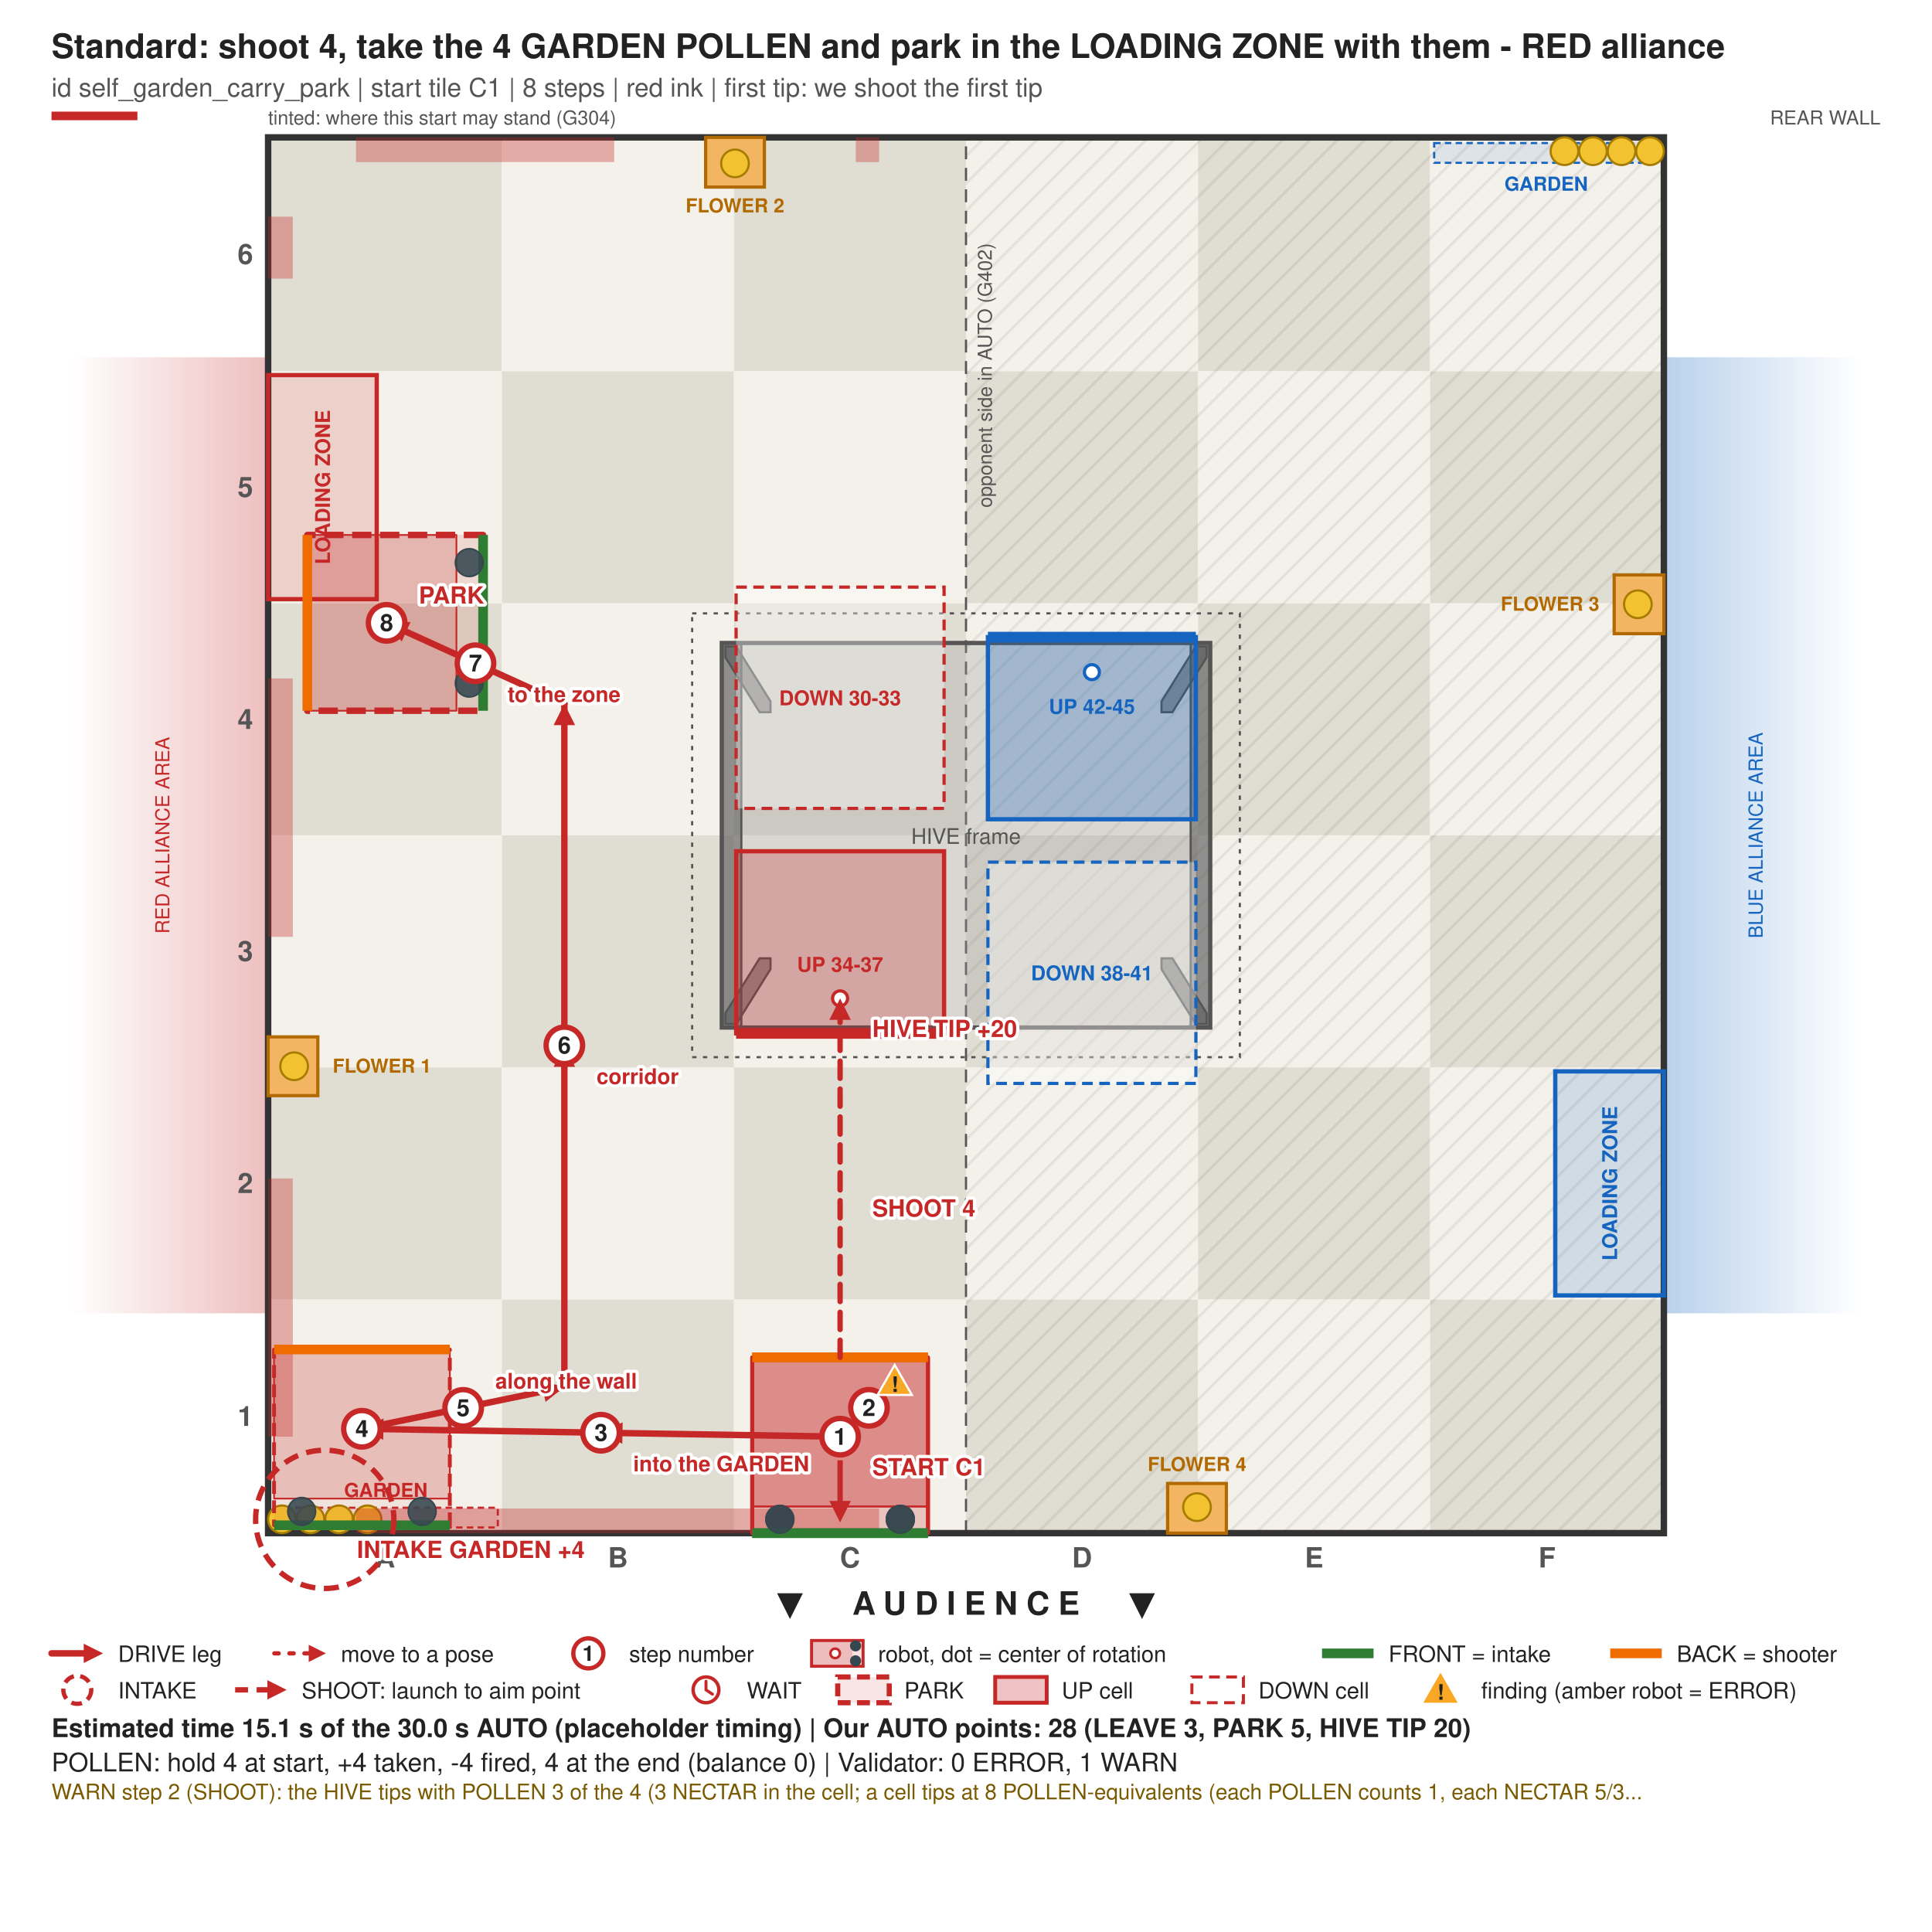
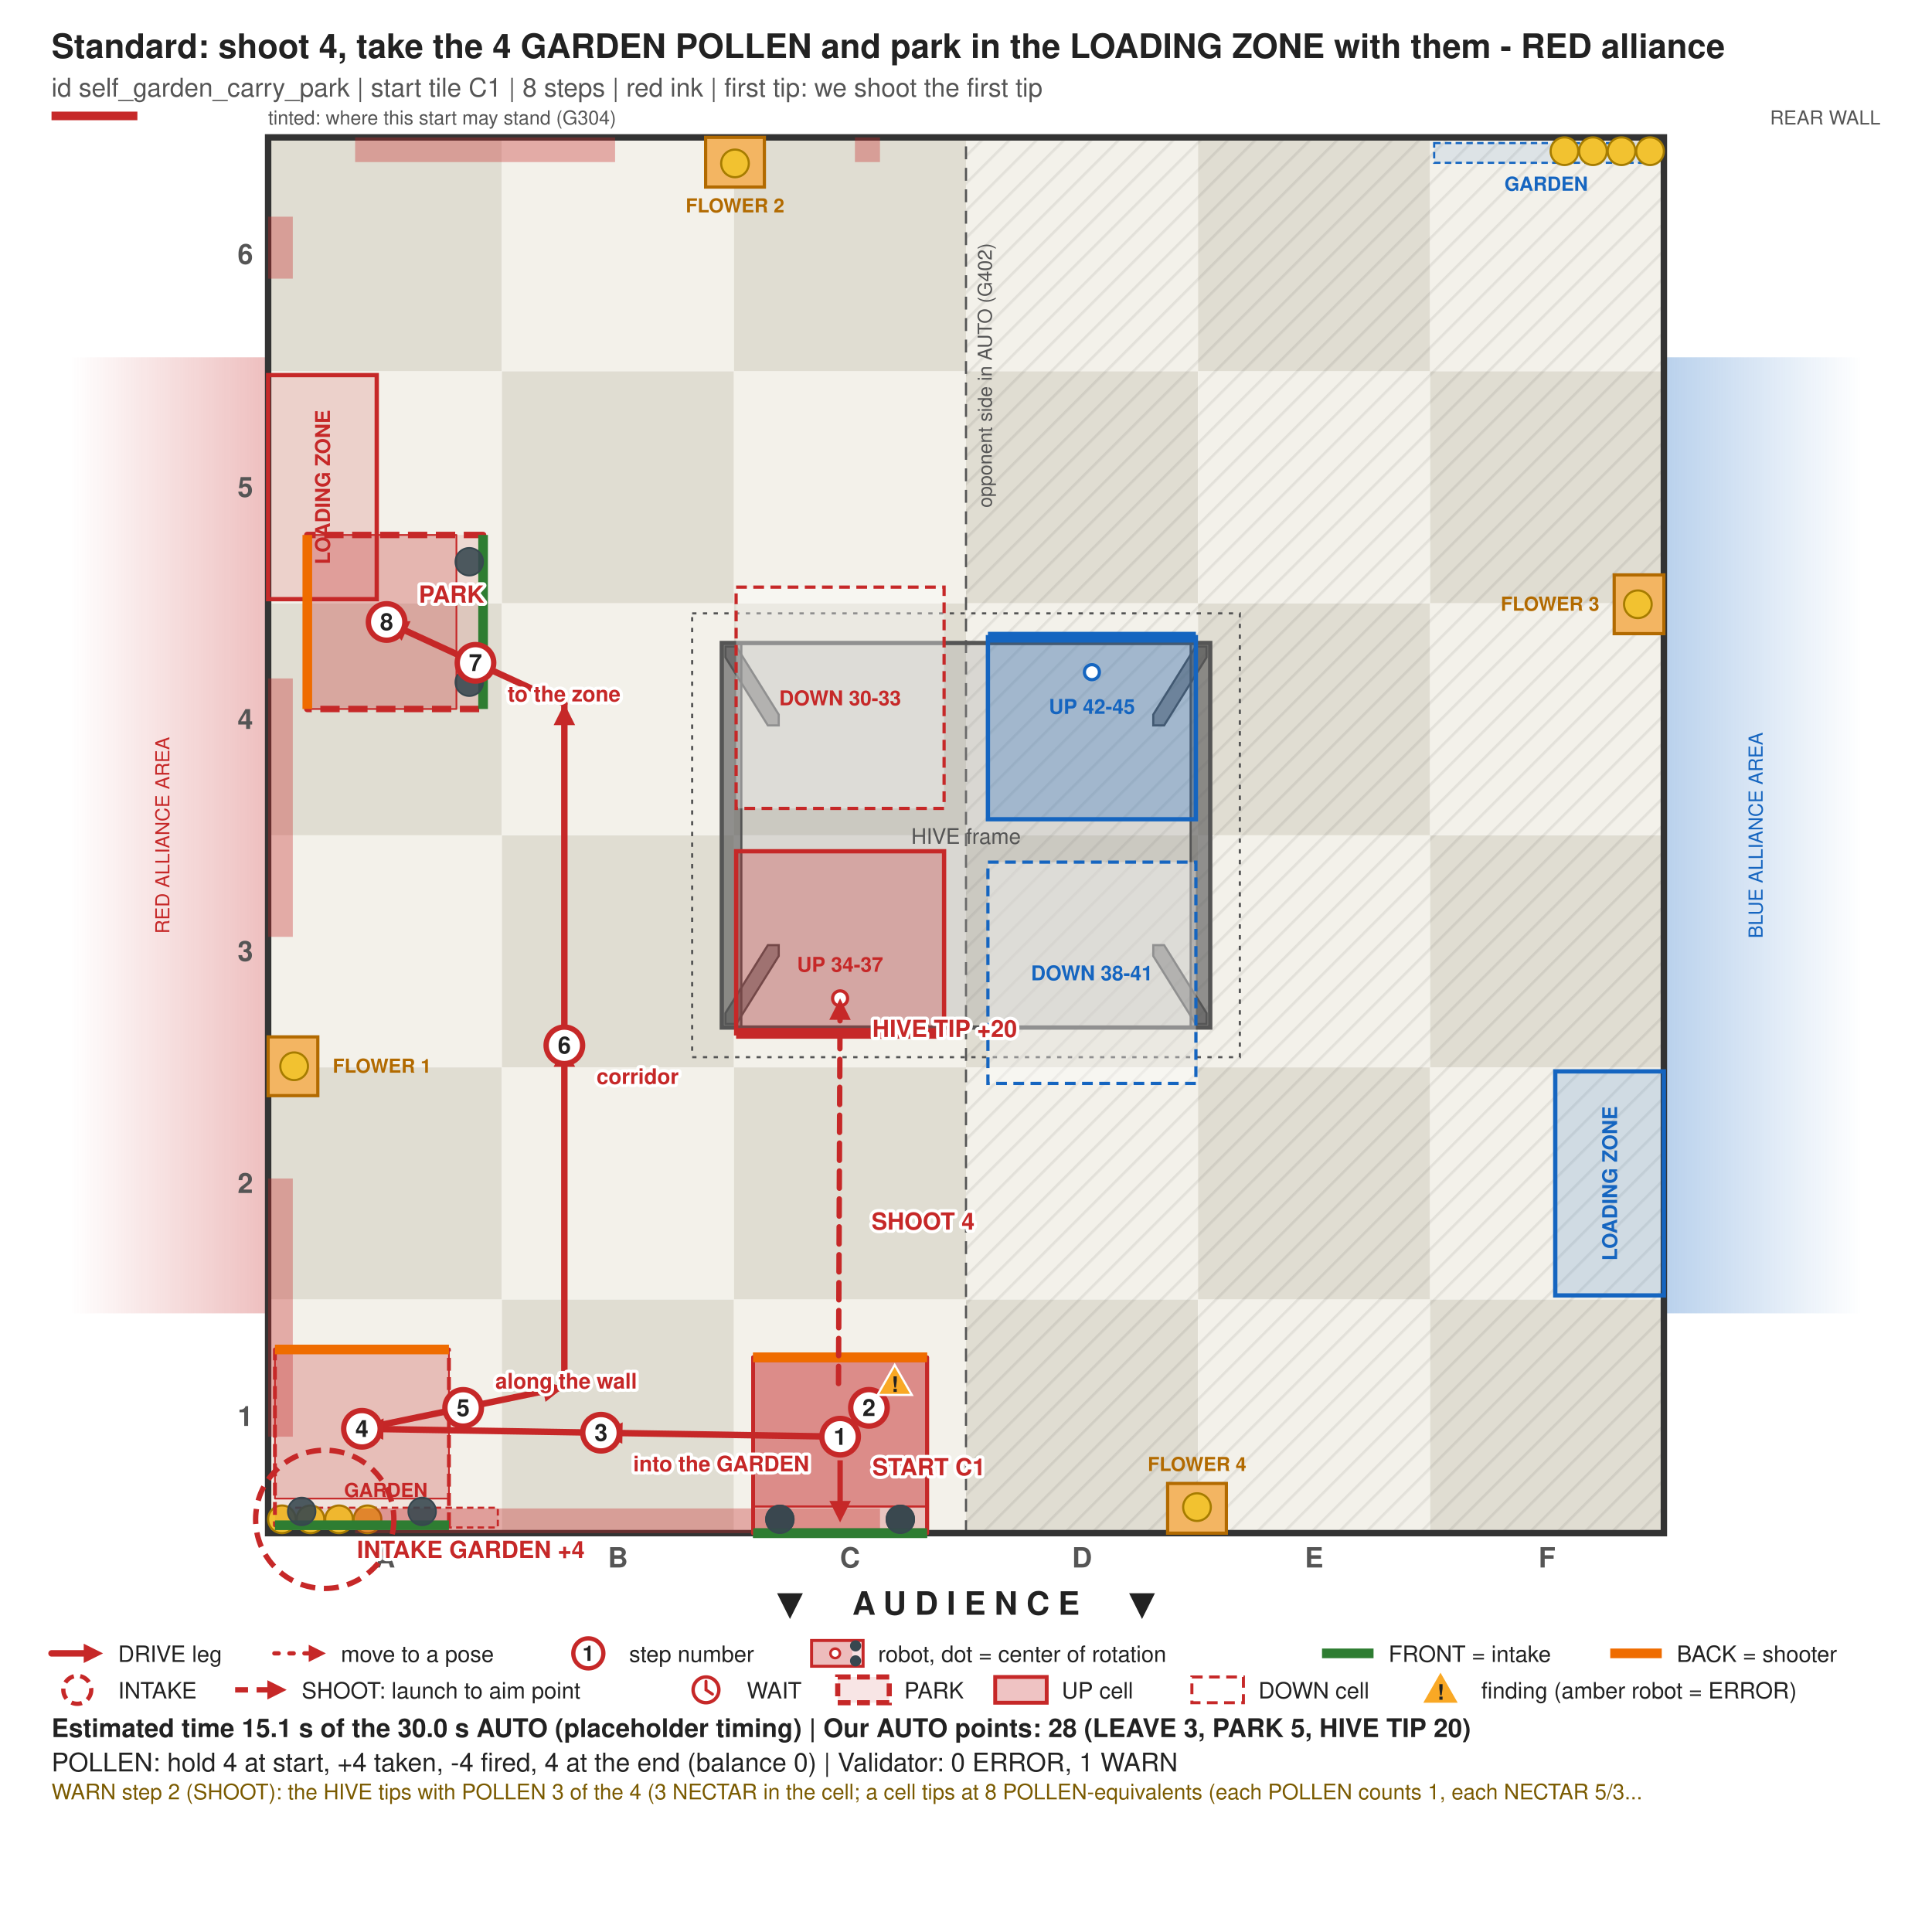
<svg xmlns="http://www.w3.org/2000/svg" viewBox="0 0 900 900" width="900" height="900" role="img" aria-labelledby="svg-title svg-desc" font-family="Helvetica, Arial, sans-serif">
  <defs>
    <linearGradient id="area-red" x1="1" y1="0" x2="0" y2="0">
      <stop offset="0" stop-color="#c62828" stop-opacity="0.30" />
      <stop offset="1" stop-color="#c62828" stop-opacity="0" />
    </linearGradient>
    <linearGradient id="area-blue" x1="0" y1="0" x2="1" y2="0">
      <stop offset="0" stop-color="#1565c0" stop-opacity="0.30" />
      <stop offset="1" stop-color="#1565c0" stop-opacity="0" />
    </linearGradient>
    <pattern id="opponent-hatch" width="9" height="9" patternUnits="userSpaceOnUse" patternTransform="rotate(45)">
      <line x1="0" y1="0" x2="0" y2="9" stroke="#000000" stroke-opacity="0.07" stroke-width="2.5" />
    </pattern>
  </defs>
  <rect id="background" x="0" y="0" width="900" height="900" fill="#ffffff" />
  <text id="title" x="24" y="27" font-size="15.68" font-weight="bold" fill="#222222">Standard: shoot 4, take the 4 GARDEN POLLEN and park in the LOADING ZONE with them - RED alliance</text>
  <text id="subtitle" x="24" y="45" font-size="12" fill="#555555">id self_garden_carry_park  |  start tile C1  |  8 steps  |  red ink  |  first tip: we shoot the first tip</text>
  <rect x="24" y="52" width="40" height="4" fill="#c62828" />
  <g id="field">
    <rect class="alliance-area" data-alliance="RED" x="32.9" y="166.43" width="92" height="445.37" fill="url(#area-red)" />
    <rect class="alliance-area" data-alliance="BLUE" x="775.1" y="166.43" width="92" height="445.37" fill="url(#area-blue)" />
    <text x="78.9" y="389.12" font-size="9" fill="#c62828" text-anchor="middle" transform="rotate(-90 78.9 389.12)">RED ALLIANCE AREA</text>
    <text x="821.1" y="389.12" font-size="9" fill="#1565c0" text-anchor="middle" transform="rotate(-90 821.1 389.12)">BLUE ALLIANCE AREA</text>
    <rect class="tile" data-tile="A1" x="124.9" y="605.3" width="108.9" height="108.9" fill="#f3f1ea" />
    <rect class="tile" data-tile="A2" x="124.9" y="497.2" width="108.9" height="108.1" fill="#e0ddd2" />
    <rect class="tile" data-tile="A3" x="124.9" y="389.1" width="108.9" height="108.1" fill="#f3f1ea" />
    <rect class="tile" data-tile="A4" x="124.9" y="281" width="108.9" height="108.1" fill="#e0ddd2" />
    <rect class="tile" data-tile="A5" x="124.9" y="172.9" width="108.9" height="108.1" fill="#f3f1ea" />
    <rect class="tile" data-tile="A6" x="124.9" y="64" width="108.9" height="108.9" fill="#e0ddd2" />
    <rect class="tile" data-tile="B1" x="233.8" y="605.3" width="108.1" height="108.9" fill="#e0ddd2" />
    <rect class="tile" data-tile="B2" x="233.8" y="497.2" width="108.1" height="108.1" fill="#f3f1ea" />
    <rect class="tile" data-tile="B3" x="233.8" y="389.1" width="108.1" height="108.1" fill="#e0ddd2" />
    <rect class="tile" data-tile="B4" x="233.8" y="281" width="108.1" height="108.1" fill="#f3f1ea" />
    <rect class="tile" data-tile="B5" x="233.8" y="172.9" width="108.1" height="108.1" fill="#e0ddd2" />
    <rect class="tile" data-tile="B6" x="233.8" y="64" width="108.1" height="108.9" fill="#f3f1ea" />
    <rect class="tile" data-tile="C1" x="341.9" y="605.3" width="108.1" height="108.9" fill="#f3f1ea" />
    <rect class="tile" data-tile="C2" x="341.9" y="497.2" width="108.1" height="108.1" fill="#e0ddd2" />
    <rect class="tile" data-tile="C3" x="341.9" y="389.1" width="108.1" height="108.1" fill="#f3f1ea" />
    <rect class="tile" data-tile="C4" x="341.9" y="281" width="108.1" height="108.1" fill="#e0ddd2" />
    <rect class="tile" data-tile="C5" x="341.9" y="172.9" width="108.1" height="108.1" fill="#f3f1ea" />
    <rect class="tile" data-tile="C6" x="341.9" y="64" width="108.1" height="108.9" fill="#e0ddd2" />
    <rect class="tile" data-tile="D1" x="450" y="605.3" width="108.1" height="108.9" fill="#e0ddd2" />
    <rect class="tile" data-tile="D2" x="450" y="497.2" width="108.1" height="108.1" fill="#f3f1ea" />
    <rect class="tile" data-tile="D3" x="450" y="389.1" width="108.1" height="108.1" fill="#e0ddd2" />
    <rect class="tile" data-tile="D4" x="450" y="281" width="108.1" height="108.1" fill="#f3f1ea" />
    <rect class="tile" data-tile="D5" x="450" y="172.9" width="108.1" height="108.1" fill="#e0ddd2" />
    <rect class="tile" data-tile="D6" x="450" y="64" width="108.1" height="108.9" fill="#f3f1ea" />
    <rect class="tile" data-tile="E1" x="558.1" y="605.3" width="108.1" height="108.9" fill="#f3f1ea" />
    <rect class="tile" data-tile="E2" x="558.1" y="497.2" width="108.1" height="108.1" fill="#e0ddd2" />
    <rect class="tile" data-tile="E3" x="558.1" y="389.1" width="108.1" height="108.1" fill="#f3f1ea" />
    <rect class="tile" data-tile="E4" x="558.1" y="281" width="108.1" height="108.1" fill="#e0ddd2" />
    <rect class="tile" data-tile="E5" x="558.1" y="172.9" width="108.1" height="108.1" fill="#f3f1ea" />
    <rect class="tile" data-tile="E6" x="558.1" y="64" width="108.1" height="108.9" fill="#e0ddd2" />
    <rect class="tile" data-tile="F1" x="666.2" y="605.3" width="108.9" height="108.9" fill="#e0ddd2" />
    <rect class="tile" data-tile="F2" x="666.2" y="497.2" width="108.9" height="108.1" fill="#f3f1ea" />
    <rect class="tile" data-tile="F3" x="666.2" y="389.1" width="108.9" height="108.1" fill="#e0ddd2" />
    <rect class="tile" data-tile="F4" x="666.2" y="281" width="108.9" height="108.1" fill="#f3f1ea" />
    <rect class="tile" data-tile="F5" x="666.2" y="172.9" width="108.9" height="108.1" fill="#e0ddd2" />
    <rect class="tile" data-tile="F6" x="666.2" y="64" width="108.9" height="108.9" fill="#f3f1ea" />
    <rect id="opponent-side" x="450" y="64" width="325.1" height="650.2" fill="url(#opponent-hatch)" />
    <line id="side-line" x1="450" y1="714.2" x2="450" y2="64" stroke="#555555" stroke-width="1" stroke-dasharray="6 4" />
    <text id="opponent-label" x="462" y="174.86" font-size="9" fill="#555555" text-anchor="middle" transform="rotate(-90 462 174.86)">opponent side in AUTO (G402)</text>
    <text class="tile-label" x="179.35" y="730.2" font-size="13" font-weight="bold" text-anchor="middle" fill="#555555">A</text>
    <text class="tile-label" x="287.85" y="730.2" font-size="13" font-weight="bold" text-anchor="middle" fill="#555555">B</text>
    <text class="tile-label" x="395.95" y="730.2" font-size="13" font-weight="bold" text-anchor="middle" fill="#555555">C</text>
    <text class="tile-label" x="504.05" y="730.2" font-size="13" font-weight="bold" text-anchor="middle" fill="#555555">D</text>
    <text class="tile-label" x="612.15" y="730.2" font-size="13" font-weight="bold" text-anchor="middle" fill="#555555">E</text>
    <text class="tile-label" x="720.65" y="730.2" font-size="13" font-weight="bold" text-anchor="middle" fill="#555555">F</text>
    <text class="tile-label" x="117.9" y="664.25" font-size="13" font-weight="bold" text-anchor="end" fill="#555555">1</text>
    <text class="tile-label" x="117.9" y="555.75" font-size="13" font-weight="bold" text-anchor="end" fill="#555555">2</text>
    <text class="tile-label" x="117.9" y="447.65" font-size="13" font-weight="bold" text-anchor="end" fill="#555555">3</text>
    <text class="tile-label" x="117.9" y="339.55" font-size="13" font-weight="bold" text-anchor="end" fill="#555555">4</text>
    <text class="tile-label" x="117.9" y="231.45" font-size="13" font-weight="bold" text-anchor="end" fill="#555555">5</text>
    <text class="tile-label" x="117.9" y="122.95" font-size="13" font-weight="bold" text-anchor="end" fill="#555555">6</text>
    <rect id="field-border" x="124.9" y="64" width="650.2" height="650.2" fill="none" stroke="#333333" stroke-width="3" />
  </g>
  <g id="structures">
    <rect id="hive-frame" x="336.23" y="299.53" width="227.54" height="179.14" fill="#9a9a9a" fill-opacity="0.30" stroke="#555555" stroke-width="2" />
    <rect id="hive-keepout" x="322.43" y="285.73" width="255.14" height="206.74" fill="none" stroke="#555555" stroke-width="1" stroke-dasharray="2 3" />
    <g id="hive-solid">
      <polygon class="hive-foot" points="336.23,478.67 345.35,478.67 345.35,299.53 336.23,299.53" fill="#555555" fill-opacity="0.55" stroke="#555555" stroke-width="1" />
      <polygon class="hive-foot" points="554.65,478.67 563.77,478.67 563.77,299.53 554.65,299.53" fill="#555555" fill-opacity="0.55" stroke="#555555" stroke-width="1" />
-       <polygon class="hive-foot" points="337.94,477.01 343,477.01 358.92,451.48 358.92,446.42 353.86,446.42 337.94,471.95" fill="#555555" fill-opacity="0.55" stroke="#555555" stroke-width="1" />
-       <polygon class="hive-foot" points="337.94,306.25 353.86,331.78 358.92,331.78 358.92,326.72 343,301.19 337.94,301.19" fill="#555555" fill-opacity="0.55" stroke="#555555" stroke-width="1" />
-       <polygon class="hive-foot" points="541.08,451.48 557,477.01 562.06,477.01 562.06,471.95 546.14,446.42 541.08,446.42" fill="#555555" fill-opacity="0.55" stroke="#555555" stroke-width="1" />
-       <polygon class="hive-foot" points="541.08,331.78 546.14,331.78 562.06,306.25 562.06,301.19 557,301.19 541.08,326.72" fill="#555555" fill-opacity="0.55" stroke="#555555" stroke-width="1" />
+       <polygon class="hive-foot" points="337.94,477.01 343,477.01 362.76,445.34 362.76,440.28 357.7,440.28 337.94,471.95" fill="#555555" fill-opacity="0.55" stroke="#555555" stroke-width="1" />
+       <polygon class="hive-foot" points="337.94,306.25 357.7,337.92 362.76,337.92 362.76,332.86 343,301.19 337.94,301.19" fill="#555555" fill-opacity="0.55" stroke="#555555" stroke-width="1" />
+       <polygon class="hive-foot" points="537.24,445.34 557,477.01 562.06,477.01 562.06,471.95 542.3,440.28 537.24,440.28" fill="#555555" fill-opacity="0.55" stroke="#555555" stroke-width="1" />
+       <polygon class="hive-foot" points="537.24,337.92 542.3,337.92 562.06,306.25 562.06,301.19 557,301.19 537.24,332.86" fill="#555555" fill-opacity="0.55" stroke="#555555" stroke-width="1" />
    </g>
    <text x="450" y="393.1" font-size="10" fill="#555555" text-anchor="middle">HIVE frame</text>
    <g class="hive" data-alliance="RED">
      <g class="cell cell-down" data-alliance="RED" data-side="REAR">
        <rect x="342.91" y="273.5" width="96.88" height="103.09" fill="#ffffff" fill-opacity="0.35" stroke="#c62828" stroke-width="1.5" stroke-dasharray="5 3" />
        <text x="391.35" y="328.55" font-size="9.5" font-weight="bold" fill="#c62828" text-anchor="middle">DOWN 30-33</text>
      </g>
      <g class="cell cell-up" data-alliance="RED" data-side="AUDIENCE">
        <rect x="342.91" y="396.55" width="96.88" height="84.82" fill="#c62828" fill-opacity="0.28" stroke="#c62828" stroke-width="2" />
        <line class="cell-opening" x1="342.91" y1="481.38" x2="439.79" y2="481.38" stroke="#c62828" stroke-width="5" />
        <circle class="aim-point" cx="391.35" cy="465.08" r="3.5" fill="#ffffff" stroke="#c62828" stroke-width="1.5" />
        <text x="391.35" y="452.68" font-size="9.5" font-weight="bold" fill="#c62828" text-anchor="middle">UP 34-37</text>
      </g>
    </g>
    <g class="hive" data-alliance="BLUE">
      <g class="cell cell-down" data-alliance="BLUE" data-side="AUDIENCE">
        <rect x="460.21" y="401.61" width="96.88" height="103.09" fill="#ffffff" fill-opacity="0.35" stroke="#1565c0" stroke-width="1.5" stroke-dasharray="5 3" />
        <text x="508.65" y="456.66" font-size="9.5" font-weight="bold" fill="#1565c0" text-anchor="middle">DOWN 38-41</text>
      </g>
      <g class="cell cell-up" data-alliance="BLUE" data-side="REAR">
        <rect x="460.21" y="296.82" width="96.88" height="84.82" fill="#1565c0" fill-opacity="0.28" stroke="#1565c0" stroke-width="2" />
        <line class="cell-opening" x1="460.21" y1="296.82" x2="557.09" y2="296.82" stroke="#1565c0" stroke-width="5" />
        <circle class="aim-point" cx="508.65" cy="313.12" r="3.5" fill="#ffffff" stroke="#1565c0" stroke-width="1.5" />
        <text x="508.65" y="332.52" font-size="9.5" font-weight="bold" fill="#1565c0" text-anchor="middle">UP 42-45</text>
      </g>
    </g>
    <g class="flower" data-flower="1">
      <rect x="124.9" y="483.02" width="23.15" height="27.37" fill="#f3b562" stroke="#b26a00" stroke-width="1.5" />
      <circle cx="137.02" cy="496.71" r="6.44" fill="#f2c230" stroke="#a67c00" stroke-width="1" />
      <text x="154.95" y="499.71" font-size="9" fill="#b26a00" font-weight="bold" text-anchor="start">FLOWER 1</text>
    </g>
    <g class="flower" data-flower="2">
      <rect x="328.71" y="64" width="27.37" height="23.15" fill="#f3b562" stroke="#b26a00" stroke-width="1.5" />
      <circle cx="342.39" cy="76.12" r="6.44" fill="#f2c230" stroke="#a67c00" stroke-width="1" />
      <text x="342.39" y="98.95" font-size="9" fill="#b26a00" font-weight="bold" text-anchor="middle">FLOWER 2</text>
    </g>
    <g class="flower" data-flower="3">
      <rect x="751.95" y="267.81" width="23.15" height="27.37" fill="#f3b562" stroke="#b26a00" stroke-width="1.5" />
      <circle cx="762.98" cy="281.49" r="6.44" fill="#f2c230" stroke="#a67c00" stroke-width="1" />
      <text x="745.05" y="284.49" font-size="9" fill="#b26a00" font-weight="bold" text-anchor="end">FLOWER 3</text>
    </g>
    <g class="flower" data-flower="4">
      <rect x="543.92" y="691.05" width="27.37" height="23.15" fill="#f3b562" stroke="#b26a00" stroke-width="1.5" />
      <circle cx="557.61" cy="702.08" r="6.44" fill="#f2c230" stroke="#a67c00" stroke-width="1" />
      <text x="557.61" y="685.25" font-size="9" fill="#b26a00" font-weight="bold" text-anchor="middle">FLOWER 4</text>
    </g>
    <g class="garden" data-alliance="RED">
      <rect x="127.54" y="702.36" width="104.37" height="9.2" fill="#c62828" fill-opacity="0.10" stroke="#c62828" stroke-width="1" stroke-dasharray="3 2" />
      <circle class="pollen" cx="131.34" cy="707.76" r="6.44" fill="#f2c230" stroke="#a67c00" stroke-width="1" />
      <circle class="pollen" cx="144.63" cy="707.76" r="6.44" fill="#f2c230" stroke="#a67c00" stroke-width="1" />
      <circle class="pollen" cx="157.93" cy="707.76" r="6.44" fill="#f2c230" stroke="#a67c00" stroke-width="1" />
      <circle class="pollen" cx="171.22" cy="707.76" r="6.44" fill="#f2c230" stroke="#a67c00" stroke-width="1" />
      <text x="179.73" y="697.36" font-size="9" fill="#c62828" text-anchor="middle" font-weight="bold">GARDEN</text>
    </g>
    <g class="loading-zone" data-alliance="RED">
      <rect x="124.9" y="174.74" width="50.6" height="104.37" fill="#c62828" fill-opacity="0.16" stroke="#c62828" stroke-width="2" />
      <text x="150.2" y="230.43" font-size="9.5" font-weight="bold" fill="#c62828" text-anchor="middle" transform="rotate(-90 150.2 226.93)">LOADING ZONE</text>
    </g>
    <g class="garden" data-alliance="BLUE">
      <rect x="668.09" y="66.64" width="104.37" height="9.2" fill="#1565c0" fill-opacity="0.10" stroke="#1565c0" stroke-width="1" stroke-dasharray="3 2" />
      <circle class="pollen" cx="768.66" cy="70.44" r="6.44" fill="#f2c230" stroke="#a67c00" stroke-width="1" />
      <circle class="pollen" cx="755.37" cy="70.44" r="6.44" fill="#f2c230" stroke="#a67c00" stroke-width="1" />
      <circle class="pollen" cx="742.07" cy="70.44" r="6.44" fill="#f2c230" stroke="#a67c00" stroke-width="1" />
      <circle class="pollen" cx="728.78" cy="70.44" r="6.44" fill="#f2c230" stroke="#a67c00" stroke-width="1" />
      <text x="720.27" y="88.84" font-size="9" fill="#1565c0" text-anchor="middle" font-weight="bold">GARDEN</text>
    </g>
    <g class="loading-zone" data-alliance="BLUE">
      <rect x="724.5" y="499.09" width="50.6" height="104.37" fill="#1565c0" fill-opacity="0.16" stroke="#1565c0" stroke-width="2" />
      <text x="749.8" y="554.77" font-size="9.5" font-weight="bold" fill="#1565c0" text-anchor="middle" transform="rotate(-90 749.8 551.27)">LOADING ZONE</text>
    </g>
    <text id="audience-label" x="450" y="752.2" font-size="15" font-weight="bold" letter-spacing="4" text-anchor="middle" fill="#222222">AUDIENCE</text>
    <polygon class="compass-arrow" points="362,742.2 374,742.2 368,754.2" fill="#222222" />
    <polygon class="compass-arrow" points="526,742.2 538,742.2 532,754.2" fill="#222222" />
    <text x="876" y="58" font-size="9" fill="#555555" text-anchor="end">REAR WALL</text>
  </g>
  <g id="start-bands" data-heading="-90">
    <rect class="start-band" data-wall="RED" data-from="9.77" data-to="35.92" x="124.9" y="548.99" width="11.5" height="120.27" fill="#c62828" fill-opacity="0.35" />
    <rect class="start-band" data-wall="RED" data-from="60.39" data-to="86.55" x="124.9" y="316.05" width="11.5" height="120.37" fill="#c62828" fill-opacity="0.35" />
    <rect class="start-band" data-wall="RED" data-from="127.04" data-to="133.32" x="124.9" y="100.94" width="11.5" height="28.86" fill="#c62828" fill-opacity="0.35" />
-     <rect class="start-band" data-wall="AUDIENCE" data-from="8.9" data-to="61.87" x="165.84" y="702.7" width="243.68" height="11.5" fill="#c62828" fill-opacity="0.35" />
-     <rect class="start-band" data-wall="REAR" data-from="8.9" data-to="35.05" x="165.84" y="64" width="120.27" height="11.5" fill="#c62828" fill-opacity="0.35" />
-     <rect class="start-band" data-wall="REAR" data-from="59.52" data-to="61.87" x="398.67" y="64" width="10.85" height="11.5" fill="#c62828" fill-opacity="0.35" />
+     <rect class="start-band" data-wall="AUDIENCE" data-from="8.81" data-to="61.96" x="165.43" y="702.7" width="244.51" height="11.5" fill="#c62828" fill-opacity="0.35" />
+     <rect class="start-band" data-wall="REAR" data-from="8.81" data-to="35.14" x="165.43" y="64" width="121.1" height="11.5" fill="#c62828" fill-opacity="0.35" />
+     <rect class="start-band" data-wall="REAR" data-from="59.43" data-to="61.96" x="398.26" y="64" width="11.67" height="11.5" fill="#c62828" fill-opacity="0.35" />
    <text class="start-band-label" x="124.9" y="58" font-size="9" fill="#555555">tinted: where this start may stand (G304)</text>
  </g>
  <g id="route" data-ink="#c62828" data-alliance="RED" data-route="self_garden_carry_park">
    <g class="drive-leg" data-step="3" data-mode="CONSTANT">
      <path class="leg" d="M 391.35 669.26 L 168.6 665.58" fill="none" stroke="#c62828" stroke-width="3" stroke-linecap="round" stroke-linejoin="round" />
      <polygon class="arrowhead" points="279.97,667.42 290.06,662.58 289.89,672.58" fill="#c62828" />
      <polygon class="arrowhead" points="168.6,665.58 178.68,660.74 178.52,670.74" fill="#c62828" />
    </g>
    <g class="drive-leg" data-step="5" data-mode="CONSTANT">
      <path class="leg" d="M 168.6 665.58 L 262.9 646.12" fill="none" stroke="#c62828" stroke-width="3" stroke-linecap="round" stroke-linejoin="round" />
      <polygon class="arrowhead" points="262.9,646.12 254.12,653.04 252.1,643.24" fill="#c62828" />
    </g>
    <g class="drive-leg" data-step="6" data-mode="REVERSE_TANGENT">
      <path class="leg" d="M 262.9 646.12 L 262.9 327.8" fill="none" stroke="#c62828" stroke-width="3" stroke-linecap="round" stroke-linejoin="round" />
      <polygon class="arrowhead" points="262.9,486.96 267.9,496.96 257.9,496.96" fill="#c62828" />
      <polygon class="arrowhead" points="262.9,327.8 267.9,337.8 257.9,337.8" fill="#c62828" />
    </g>
    <g class="drive-leg" data-step="7" data-mode="LINEAR">
-       <path class="leg" d="M 262.9 327.8 L 180.1 290.15" fill="none" stroke="#c62828" stroke-width="3" stroke-linecap="round" stroke-linejoin="round" />
-       <polygon class="arrowhead" points="180.1,290.15 191.27,289.74 187.13,298.84" fill="#c62828" />
+       <path class="leg" d="M 262.9 327.8 L 180.1 289.74" fill="none" stroke="#c62828" stroke-width="3" stroke-linecap="round" stroke-linejoin="round" />
+       <polygon class="arrowhead" points="180.1,289.74 191.27,289.37 187.1,298.46" fill="#c62828" />
    </g>
    <g id="start-footprint" class="footprint start" data-step="1">
-       <polygon class="outline" points="432.29,714.2 432.29,632.32 350.41,632.32 350.41,714.2" fill="#c62828" fill-opacity="0.14" stroke="#c62828" stroke-width="1.8" stroke-linejoin="round" />
-       <polygon class="chassis" points="432.29,701.78 432.29,632.32 350.41,632.32 350.41,701.78" fill="#c62828" fill-opacity="0.2" stroke="#c62828" stroke-width="0.8" stroke-linejoin="round" />
-       <line class="front-edge" x1="432.29" y1="714.2" x2="350.41" y2="714.2" stroke="#2e7d32" stroke-width="4.5" />
-       <line class="back-edge" x1="432.29" y1="632.32" x2="350.41" y2="632.32" stroke="#ef6c00" stroke-width="4.5" />
+       <polygon class="outline" points="431.88,714.2 431.88,632.32 350.82,632.32 350.82,714.2" fill="#c62828" fill-opacity="0.14" stroke="#c62828" stroke-width="1.8" stroke-linejoin="round" />
+       <polygon class="chassis" points="431.88,701.78 431.88,632.32 350.82,632.32 350.82,701.78" fill="#c62828" fill-opacity="0.2" stroke="#c62828" stroke-width="0.8" stroke-linejoin="round" />
+       <line class="front-edge" x1="431.88" y1="714.2" x2="350.82" y2="714.2" stroke="#2e7d32" stroke-width="4.5" />
+       <line class="back-edge" x1="431.88" y1="632.32" x2="350.82" y2="632.32" stroke="#ef6c00" stroke-width="4.5" />
      <circle class="wheel" data-wheel="LEFT" cx="419.41" cy="707.76" r="6.44" fill="#37474f" fill-opacity="0.88" stroke="#37474f" stroke-width="0.8" />
      <circle class="wheel" data-wheel="RIGHT" cx="363.29" cy="707.76" r="6.44" fill="#37474f" fill-opacity="0.88" stroke="#37474f" stroke-width="0.8" />
      <g class="pose-point" data-x="57.92" data-y="9.77">
        <circle cx="391.35" cy="669.26" r="3.4" fill="#ffffff" fill-opacity="0.92" stroke="#c62828" stroke-width="1.6" />
        <line x1="387.95" y1="669.26" x2="394.75" y2="669.26" stroke="#c62828" stroke-width="1" />
        <line x1="391.35" y1="665.86" x2="391.35" y2="672.66" stroke="#c62828" stroke-width="1" />
      </g>
      <line class="heading-arrow" x1="391.35" y1="680.26" x2="391.35" y2="701.2" stroke="#c62828" stroke-width="2.5" />
      <polygon class="arrowhead" points="391.35,709.2 386.35,699.2 396.35,699.2" fill="#c62828" />
    </g>
    <g class="shoot-pose" data-step="2" data-nominal="false">
-       <polygon class="outline" points="432.29,714.2 432.29,632.32 350.41,632.32 350.41,714.2" fill="#c62828" fill-opacity="0.1" stroke="#c62828" stroke-width="1.8" stroke-linejoin="round" />
-       <polygon class="chassis" points="432.29,701.78 432.29,632.32 350.41,632.32 350.41,701.78" fill="#c62828" fill-opacity="0.2" stroke="#c62828" stroke-width="0.8" stroke-linejoin="round" />
-       <line class="front-edge" x1="432.29" y1="714.2" x2="350.41" y2="714.2" stroke="#2e7d32" stroke-width="4.5" />
-       <line class="back-edge" x1="432.29" y1="632.32" x2="350.41" y2="632.32" stroke="#ef6c00" stroke-width="4.5" />
+       <polygon class="outline" points="431.88,714.2 431.88,632.32 350.82,632.32 350.82,714.2" fill="#c62828" fill-opacity="0.1" stroke="#c62828" stroke-width="1.8" stroke-linejoin="round" />
+       <polygon class="chassis" points="431.88,701.78 431.88,632.32 350.82,632.32 350.82,701.78" fill="#c62828" fill-opacity="0.2" stroke="#c62828" stroke-width="0.8" stroke-linejoin="round" />
+       <line class="front-edge" x1="431.88" y1="714.2" x2="350.82" y2="714.2" stroke="#2e7d32" stroke-width="4.5" />
+       <line class="back-edge" x1="431.88" y1="632.32" x2="350.82" y2="632.32" stroke="#ef6c00" stroke-width="4.5" />
      <circle class="wheel" data-wheel="LEFT" cx="419.41" cy="707.76" r="6.44" fill="#37474f" fill-opacity="0.88" stroke="#37474f" stroke-width="0.8" />
      <circle class="wheel" data-wheel="RIGHT" cx="363.29" cy="707.76" r="6.44" fill="#37474f" fill-opacity="0.88" stroke="#37474f" stroke-width="0.8" />
      <g class="pose-point" data-x="57.92" data-y="9.77">
        <circle cx="391.35" cy="669.26" r="3.4" fill="#ffffff" fill-opacity="0.92" stroke="#c62828" stroke-width="1.6" />
        <line x1="387.95" y1="669.26" x2="394.75" y2="669.26" stroke="#c62828" stroke-width="1" />
        <line x1="391.35" y1="665.86" x2="391.35" y2="672.66" stroke="#c62828" stroke-width="1" />
      </g>
-       <line class="shot" x1="391.35" y1="632.32" x2="391.35" y2="474.08" stroke="#c62828" stroke-width="2.5" stroke-dasharray="8 5" stroke-linecap="round" />
-       <polygon class="arrowhead" points="391.35,465.08 396.35,475.08 386.35,475.08" fill="#c62828" />
+       <line class="shot" x1="390.61" y1="644.51" x2="391.31" y2="474.08" stroke="#c62828" stroke-width="2.5" stroke-dasharray="8 5" stroke-linecap="round" />
+       <polygon class="arrowhead" points="391.35,465.08 396.31,475.1 386.31,475.06" fill="#c62828" />
    </g>
    <g class="intake" data-step="4" data-source="GARDEN">
-       <polygon class="outline" points="209.54,710.52 209.54,628.64 127.66,628.64 127.66,710.52" fill="#c62828" fill-opacity="0.07" stroke="#c62828" stroke-width="1.8" stroke-dasharray="6 3" stroke-linejoin="round" />
-       <polygon class="chassis" points="209.54,698.1 209.54,628.64 127.66,628.64 127.66,698.1" fill="#c62828" fill-opacity="0.2" stroke="#c62828" stroke-width="0.8" stroke-linejoin="round" />
-       <line class="front-edge" x1="209.54" y1="710.52" x2="127.66" y2="710.52" stroke="#2e7d32" stroke-width="4.5" />
-       <line class="back-edge" x1="209.54" y1="628.64" x2="127.66" y2="628.64" stroke="#ef6c00" stroke-width="4.5" />
+       <polygon class="outline" points="209.13,710.52 209.13,628.64 128.07,628.64 128.07,710.52" fill="#c62828" fill-opacity="0.07" stroke="#c62828" stroke-width="1.8" stroke-dasharray="6 3" stroke-linejoin="round" />
+       <polygon class="chassis" points="209.13,698.1 209.13,628.64 128.07,628.64 128.07,698.1" fill="#c62828" fill-opacity="0.2" stroke="#c62828" stroke-width="0.8" stroke-linejoin="round" />
+       <line class="front-edge" x1="209.13" y1="710.52" x2="128.07" y2="710.52" stroke="#2e7d32" stroke-width="4.5" />
+       <line class="back-edge" x1="209.13" y1="628.64" x2="128.07" y2="628.64" stroke="#ef6c00" stroke-width="4.5" />
      <circle class="wheel" data-wheel="LEFT" cx="196.66" cy="704.08" r="6.44" fill="#37474f" fill-opacity="0.88" stroke="#37474f" stroke-width="0.8" />
      <circle class="wheel" data-wheel="RIGHT" cx="140.54" cy="704.08" r="6.44" fill="#37474f" fill-opacity="0.88" stroke="#37474f" stroke-width="0.8" />
      <g class="pose-point" data-x="9.5" data-y="10.57">
        <circle cx="168.6" cy="665.58" r="3.4" fill="#ffffff" fill-opacity="0.92" stroke="#c62828" stroke-width="1.6" />
        <line x1="165.2" y1="665.58" x2="172" y2="665.58" stroke="#c62828" stroke-width="1" />
        <line x1="168.6" y1="662.18" x2="168.6" y2="668.98" stroke="#c62828" stroke-width="1" />
      </g>
      <circle class="intake-ring" cx="151.28" cy="707.76" r="32.2" fill="none" stroke="#c62828" stroke-width="2.5" stroke-dasharray="7 4" />
    </g>
    <g class="park-outline" data-step="8">
-       <polygon class="outline" points="225.04,249.21 143.16,249.21 143.16,331.09 225.04,331.09" fill="#c62828" fill-opacity="0.12" stroke="#c62828" stroke-width="3" stroke-dasharray="9 4" stroke-linejoin="round" />
-       <polygon class="chassis" points="212.62,249.21 143.16,249.21 143.16,331.09 212.62,331.09" fill="#c62828" fill-opacity="0.2" stroke="#c62828" stroke-width="0.8" stroke-linejoin="round" />
-       <line class="front-edge" x1="225.04" y1="249.21" x2="225.04" y2="331.09" stroke="#2e7d32" stroke-width="4.5" />
-       <line class="back-edge" x1="143.16" y1="249.21" x2="143.16" y2="331.09" stroke="#ef6c00" stroke-width="4.5" />
-       <circle class="wheel" data-wheel="LEFT" cx="218.6" cy="262.09" r="6.44" fill="#37474f" fill-opacity="0.88" stroke="#37474f" stroke-width="0.8" />
-       <circle class="wheel" data-wheel="RIGHT" cx="218.6" cy="318.21" r="6.44" fill="#37474f" fill-opacity="0.88" stroke="#37474f" stroke-width="0.8" />
-       <g class="pose-point" data-x="12" data-y="92.18">
-         <circle cx="180.1" cy="290.15" r="3.4" fill="#ffffff" fill-opacity="0.92" stroke="#c62828" stroke-width="1.6" />
-         <line x1="176.7" y1="290.15" x2="183.5" y2="290.15" stroke="#c62828" stroke-width="1" />
-         <line x1="180.1" y1="286.75" x2="180.1" y2="293.55" stroke="#c62828" stroke-width="1" />
+       <polygon class="outline" points="225.04,249.21 143.16,249.21 143.16,330.27 225.04,330.27" fill="#c62828" fill-opacity="0.12" stroke="#c62828" stroke-width="3" stroke-dasharray="9 4" stroke-linejoin="round" />
+       <polygon class="chassis" points="212.62,249.21 143.16,249.21 143.16,330.27 212.62,330.27" fill="#c62828" fill-opacity="0.2" stroke="#c62828" stroke-width="0.8" stroke-linejoin="round" />
+       <line class="front-edge" x1="225.04" y1="249.21" x2="225.04" y2="330.27" stroke="#2e7d32" stroke-width="4.5" />
+       <line class="back-edge" x1="143.16" y1="249.21" x2="143.16" y2="330.27" stroke="#ef6c00" stroke-width="4.5" />
+       <circle class="wheel" data-wheel="LEFT" cx="218.6" cy="261.68" r="6.44" fill="#37474f" fill-opacity="0.88" stroke="#37474f" stroke-width="0.8" />
+       <circle class="wheel" data-wheel="RIGHT" cx="218.6" cy="317.8" r="6.44" fill="#37474f" fill-opacity="0.88" stroke="#37474f" stroke-width="0.8" />
+       <g class="pose-point" data-x="12" data-y="92.27">
+         <circle cx="180.1" cy="289.74" r="3.4" fill="#ffffff" fill-opacity="0.92" stroke="#c62828" stroke-width="1.6" />
+         <line x1="176.7" y1="289.74" x2="183.5" y2="289.74" stroke="#c62828" stroke-width="1" />
+         <line x1="180.1" y1="286.34" x2="180.1" y2="293.14" stroke="#c62828" stroke-width="1" />
      </g>
    </g>
    <g id="badges">
      <g class="badge" data-step="1" data-kind="START">
        <circle cx="391.35" cy="669.26" r="8.5" fill="#ffffff" stroke="#c62828" stroke-width="2.5" />
        <text x="391.35" y="673.06" font-size="11" font-weight="bold" text-anchor="middle" fill="#222222">1</text>
      </g>
      <g class="badge" data-step="2" data-kind="SHOOT">
        <circle cx="404.79" cy="655.82" r="8.5" fill="#ffffff" stroke="#c62828" stroke-width="2.5" />
        <text x="404.79" y="659.62" font-size="11" font-weight="bold" text-anchor="middle" fill="#222222">2</text>
      </g>
      <g class="badge" data-step="3" data-kind="DRIVE">
        <circle cx="279.97" cy="667.42" r="8.5" fill="#ffffff" stroke="#c62828" stroke-width="2.5" />
        <text x="279.97" y="671.22" font-size="11" font-weight="bold" text-anchor="middle" fill="#222222">3</text>
      </g>
      <g class="badge" data-step="4" data-kind="INTAKE">
        <circle cx="168.6" cy="665.58" r="8.5" fill="#ffffff" stroke="#c62828" stroke-width="2.5" />
        <text x="168.6" y="669.38" font-size="11" font-weight="bold" text-anchor="middle" fill="#222222">4</text>
      </g>
      <g class="badge" data-step="5" data-kind="DRIVE">
        <circle cx="215.75" cy="655.85" r="8.5" fill="#ffffff" stroke="#c62828" stroke-width="2.5" />
        <text x="215.75" y="659.65" font-size="11" font-weight="bold" text-anchor="middle" fill="#222222">5</text>
      </g>
      <g class="badge" data-step="6" data-kind="DRIVE">
        <circle cx="262.9" cy="486.96" r="8.5" fill="#ffffff" stroke="#c62828" stroke-width="2.5" />
        <text x="262.9" y="490.76" font-size="11" font-weight="bold" text-anchor="middle" fill="#222222">6</text>
      </g>
      <g class="badge" data-step="7" data-kind="DRIVE">
-         <circle cx="221.5" cy="308.98" r="8.5" fill="#ffffff" stroke="#c62828" stroke-width="2.5" />
-         <text x="221.5" y="312.78" font-size="11" font-weight="bold" text-anchor="middle" fill="#222222">7</text>
+         <circle cx="221.5" cy="308.77" r="8.5" fill="#ffffff" stroke="#c62828" stroke-width="2.5" />
+         <text x="221.5" y="312.57" font-size="11" font-weight="bold" text-anchor="middle" fill="#222222">7</text>
      </g>
      <g class="badge" data-step="8" data-kind="PARK">
-         <circle cx="180.1" cy="290.15" r="8.5" fill="#ffffff" stroke="#c62828" stroke-width="2.5" />
-         <text x="180.1" y="293.95" font-size="11" font-weight="bold" text-anchor="middle" fill="#222222">8</text>
+         <circle cx="180.1" cy="289.74" r="8.5" fill="#ffffff" stroke="#c62828" stroke-width="2.5" />
+         <text x="180.1" y="293.54" font-size="11" font-weight="bold" text-anchor="middle" fill="#222222">8</text>
      </g>
    </g>
    <g id="step-labels">
      <text class="step-label" x="406.35" y="687.26" font-size="11" font-weight="bold" fill="#c62828" text-anchor="start" stroke="#ffffff" stroke-width="3" stroke-linejoin="round" paint-order="stroke">START C1</text>
-       <text class="step-label" x="406.35" y="566.7" font-size="11" font-weight="bold" fill="#c62828" text-anchor="start" stroke="#ffffff" stroke-width="3" stroke-linejoin="round" paint-order="stroke">SHOOT 4</text>
+       <text class="step-label" x="405.98" y="572.8" font-size="11" font-weight="bold" fill="#c62828" text-anchor="start" stroke="#ffffff" stroke-width="3" stroke-linejoin="round" paint-order="stroke">SHOOT 4</text>
      <text class="step-label" x="406.35" y="483.08" font-size="11" font-weight="bold" fill="#c62828" text-anchor="start" stroke="#ffffff" stroke-width="3" stroke-linejoin="round" paint-order="stroke">HIVE TIP +20</text>
      <text class="step-label" x="294.97" y="685.42" font-size="10" font-weight="bold" fill="#c62828" text-anchor="start" stroke="#ffffff" stroke-width="3" stroke-linejoin="round" paint-order="stroke">into the GARDEN</text>
      <text class="step-label" x="166.28" y="725.76" font-size="11" font-weight="bold" fill="#c62828" text-anchor="start" stroke="#ffffff" stroke-width="3" stroke-linejoin="round" paint-order="stroke">INTAKE GARDEN +4</text>
      <text class="step-label" x="230.75" y="646.85" font-size="10" font-weight="bold" fill="#c62828" text-anchor="start" stroke="#ffffff" stroke-width="3" stroke-linejoin="round" paint-order="stroke">along the wall</text>
      <text class="step-label" x="277.9" y="504.96" font-size="10" font-weight="bold" fill="#c62828" text-anchor="start" stroke="#ffffff" stroke-width="3" stroke-linejoin="round" paint-order="stroke">corridor</text>
-       <text class="step-label" x="236.5" y="326.98" font-size="10" font-weight="bold" fill="#c62828" text-anchor="start" stroke="#ffffff" stroke-width="3" stroke-linejoin="round" paint-order="stroke">to the zone</text>
-       <text class="step-label" x="195.1" y="281.15" font-size="11" font-weight="bold" fill="#c62828" text-anchor="start" stroke="#ffffff" stroke-width="3" stroke-linejoin="round" paint-order="stroke">PARK</text>
+       <text class="step-label" x="236.5" y="326.77" font-size="10" font-weight="bold" fill="#c62828" text-anchor="start" stroke="#ffffff" stroke-width="3" stroke-linejoin="round" paint-order="stroke">to the zone</text>
+       <text class="step-label" x="195.1" y="280.74" font-size="11" font-weight="bold" fill="#c62828" text-anchor="start" stroke="#ffffff" stroke-width="3" stroke-linejoin="round" paint-order="stroke">PARK</text>
    </g>
    <g id="issue-marks">
      <g class="issue-mark" data-step="2" data-severity="WARN">
        <polygon points="416.79,635.82 424.79,649.82 408.79,649.82" fill="#f9a825" stroke="#ffffff" stroke-width="1" />
        <text x="416.79" y="648.42" font-size="10" font-weight="bold" text-anchor="middle" fill="#222222">!</text>
      </g>
    </g>
  </g>
  <g id="legend">
    <g class="legend-item" data-icon="drive">
      <line x1="24" y1="770.2" x2="40" y2="770.2" stroke="#c62828" stroke-width="3" stroke-linecap="round" />
      <polygon class="arrowhead" points="48,770.2 39,774.7 39,765.7" fill="#c62828" />
      <text x="55" y="774.2" font-size="10.5" fill="#222222">DRIVE leg</text>
    </g>
    <g class="legend-item" data-icon="approach">
      <line x1="127.81" y1="770.2" x2="143.81" y2="770.2" stroke="#c62828" stroke-width="2" stroke-dasharray="2 5" stroke-linecap="round" />
      <polygon class="arrowhead" points="151.81,770.2 143.81,774.2 143.81,766.2" fill="#c62828" />
      <text x="158.81" y="774.2" font-size="10.5" fill="#222222">move to a pose</text>
    </g>
    <g class="legend-item" data-icon="badge">
      <circle cx="274.07" cy="770.2" r="7" fill="#ffffff" stroke="#c62828" stroke-width="2" />
      <text x="274.07" y="773.7" font-size="10" font-weight="bold" text-anchor="middle" fill="#222222">1</text>
      <text x="293.07" y="774.2" font-size="10.5" fill="#222222">step number</text>
    </g>
    <g class="legend-item" data-icon="robot">
      <rect x="378.06" y="764.2" width="24" height="12" fill="#c62828" fill-opacity="0.14" stroke="#c62828" stroke-width="1.4" />
      <rect x="378.06" y="764.2" width="19" height="12" fill="#c62828" fill-opacity="0.2" />
      <circle cx="398.56" cy="766.7" r="2.6" fill="#37474f" />
      <circle cx="398.56" cy="773.7" r="2.6" fill="#37474f" />
      <circle cx="389.06" cy="770.2" r="2.2" fill="#ffffff" stroke="#c62828" stroke-width="1.2" />
      <text x="409.06" y="774.2" font-size="10.5" fill="#222222">robot, dot = center of rotation</text>
    </g>
    <g class="legend-item" data-icon="front">
      <line x1="615.85" y1="770.2" x2="639.85" y2="770.2" stroke="#2e7d32" stroke-width="4.5" />
      <text x="646.85" y="774.2" font-size="10.5" fill="#222222">FRONT = intake</text>
    </g>
    <g class="legend-item" data-icon="back">
      <line x1="750.11" y1="770.2" x2="774.11" y2="770.2" stroke="#ef6c00" stroke-width="4.5" />
      <text x="781.11" y="774.2" font-size="10.5" fill="#222222">BACK = shooter</text>
    </g>
    <g class="legend-item" data-icon="intake">
      <circle cx="36" cy="787.2" r="6.5" fill="none" stroke="#c62828" stroke-width="2" stroke-dasharray="5 3" />
      <text x="55" y="791.2" font-size="10.5" fill="#222222">INTAKE</text>
    </g>
    <g class="legend-item" data-icon="shoot">
      <line x1="109.54" y1="787.2" x2="125.54" y2="787.2" stroke="#c62828" stroke-width="2.5" stroke-dasharray="6 4" />
      <polygon class="arrowhead" points="133.54,787.2 124.54,791.7 124.54,782.7" fill="#c62828" />
      <text x="140.54" y="791.2" font-size="10.5" fill="#222222">SHOOT: launch to aim point</text>
    </g>
    <g class="legend-item" data-icon="wait">
      <circle cx="328.88" cy="787.2" r="6" fill="#ffffff" stroke="#c62828" stroke-width="1.6" />
      <polyline points="328.88,783.2 328.88,787.2 331.88,789.2" fill="none" stroke="#c62828" stroke-width="1.4" stroke-linecap="round" />
      <text x="347.88" y="791.2" font-size="10.5" fill="#222222">WAIT</text>
    </g>
    <g class="legend-item" data-icon="park">
      <rect x="390.24" y="781.2" width="24" height="12" fill="#c62828" fill-opacity="0.12" stroke="#c62828" stroke-width="2.4" stroke-dasharray="6 3" />
      <text x="421.24" y="791.2" font-size="10.5" fill="#222222">PARK</text>
    </g>
    <g class="legend-item" data-icon="up">
      <rect x="463.6" y="781.2" width="24" height="12" fill="#c62828" fill-opacity="0.28" stroke="#c62828" stroke-width="1.8" />
      <text x="494.6" y="791.2" font-size="10.5" fill="#222222">UP cell</text>
    </g>
    <g class="legend-item" data-icon="down">
      <rect x="555.23" y="781.2" width="24" height="12" fill="#ffffff" fill-opacity="0.35" stroke="#c62828" stroke-width="1.4" stroke-dasharray="5 3" />
      <text x="586.23" y="791.2" font-size="10.5" fill="#222222">DOWN cell</text>
    </g>
    <g class="legend-item" data-icon="issue">
      <polygon points="671.04,779.2 679.04,793.2 663.04,793.2" fill="#f9a825" />
      <text x="671.04" y="791.8" font-size="10" font-weight="bold" text-anchor="middle" fill="#222222">!</text>
      <text x="690.04" y="791.2" font-size="10.5" fill="#222222">finding (amber robot = ERROR)</text>
    </g>
  </g>
  <g id="footer">
    <text id="footer-metrics" x="24" y="809.2" font-size="12" font-weight="bold" fill="#222222">Estimated time 15.1 s of the 30.0 s AUTO (placeholder timing)   |   Our AUTO points: 28  (LEAVE 3, PARK 5, HIVE TIP 20)</text>
    <text id="footer-pollen" x="24" y="825.2" font-size="12" fill="#222222">POLLEN: hold 4 at start, +4 taken, -4 fired, 4 at the end (balance 0)   |   Validator: 0 ERROR, 1 WARN</text>
    <g class="issue-line" data-severity="WARN">
      <text x="24" y="838.2" font-size="10" fill="#7a5a00">WARN step 2 (SHOOT): the HIVE tips with POLLEN 3 of the 4 (3 NECTAR in the cell; a cell tips at 8 POLLEN-equivalents (each POLLEN counts 1, each NECTAR 5/3...</text>
    </g>
  </g>
</svg>
